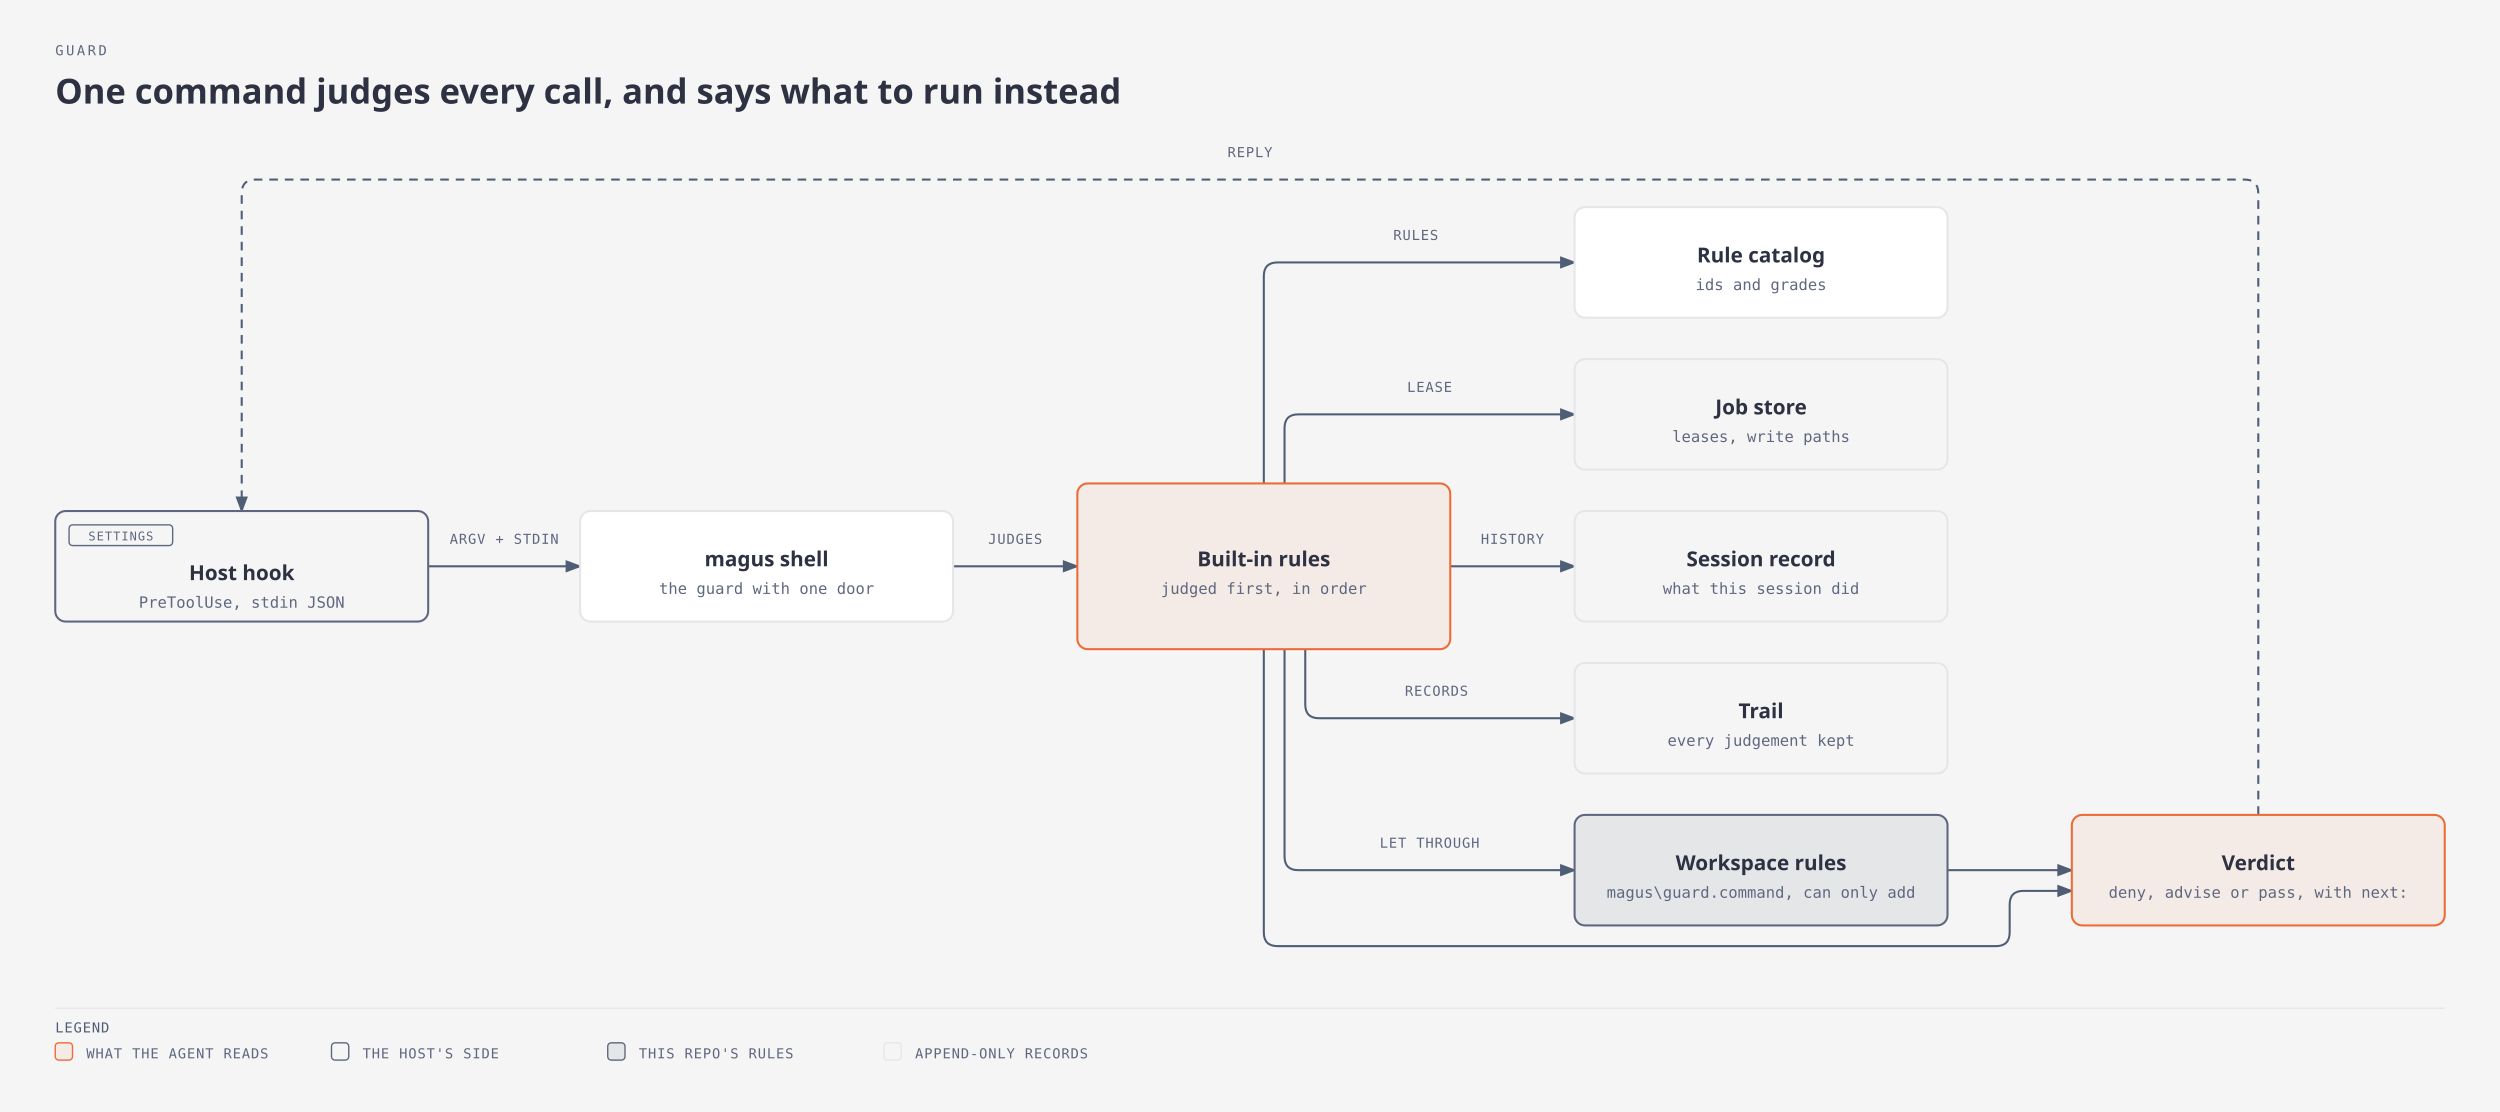
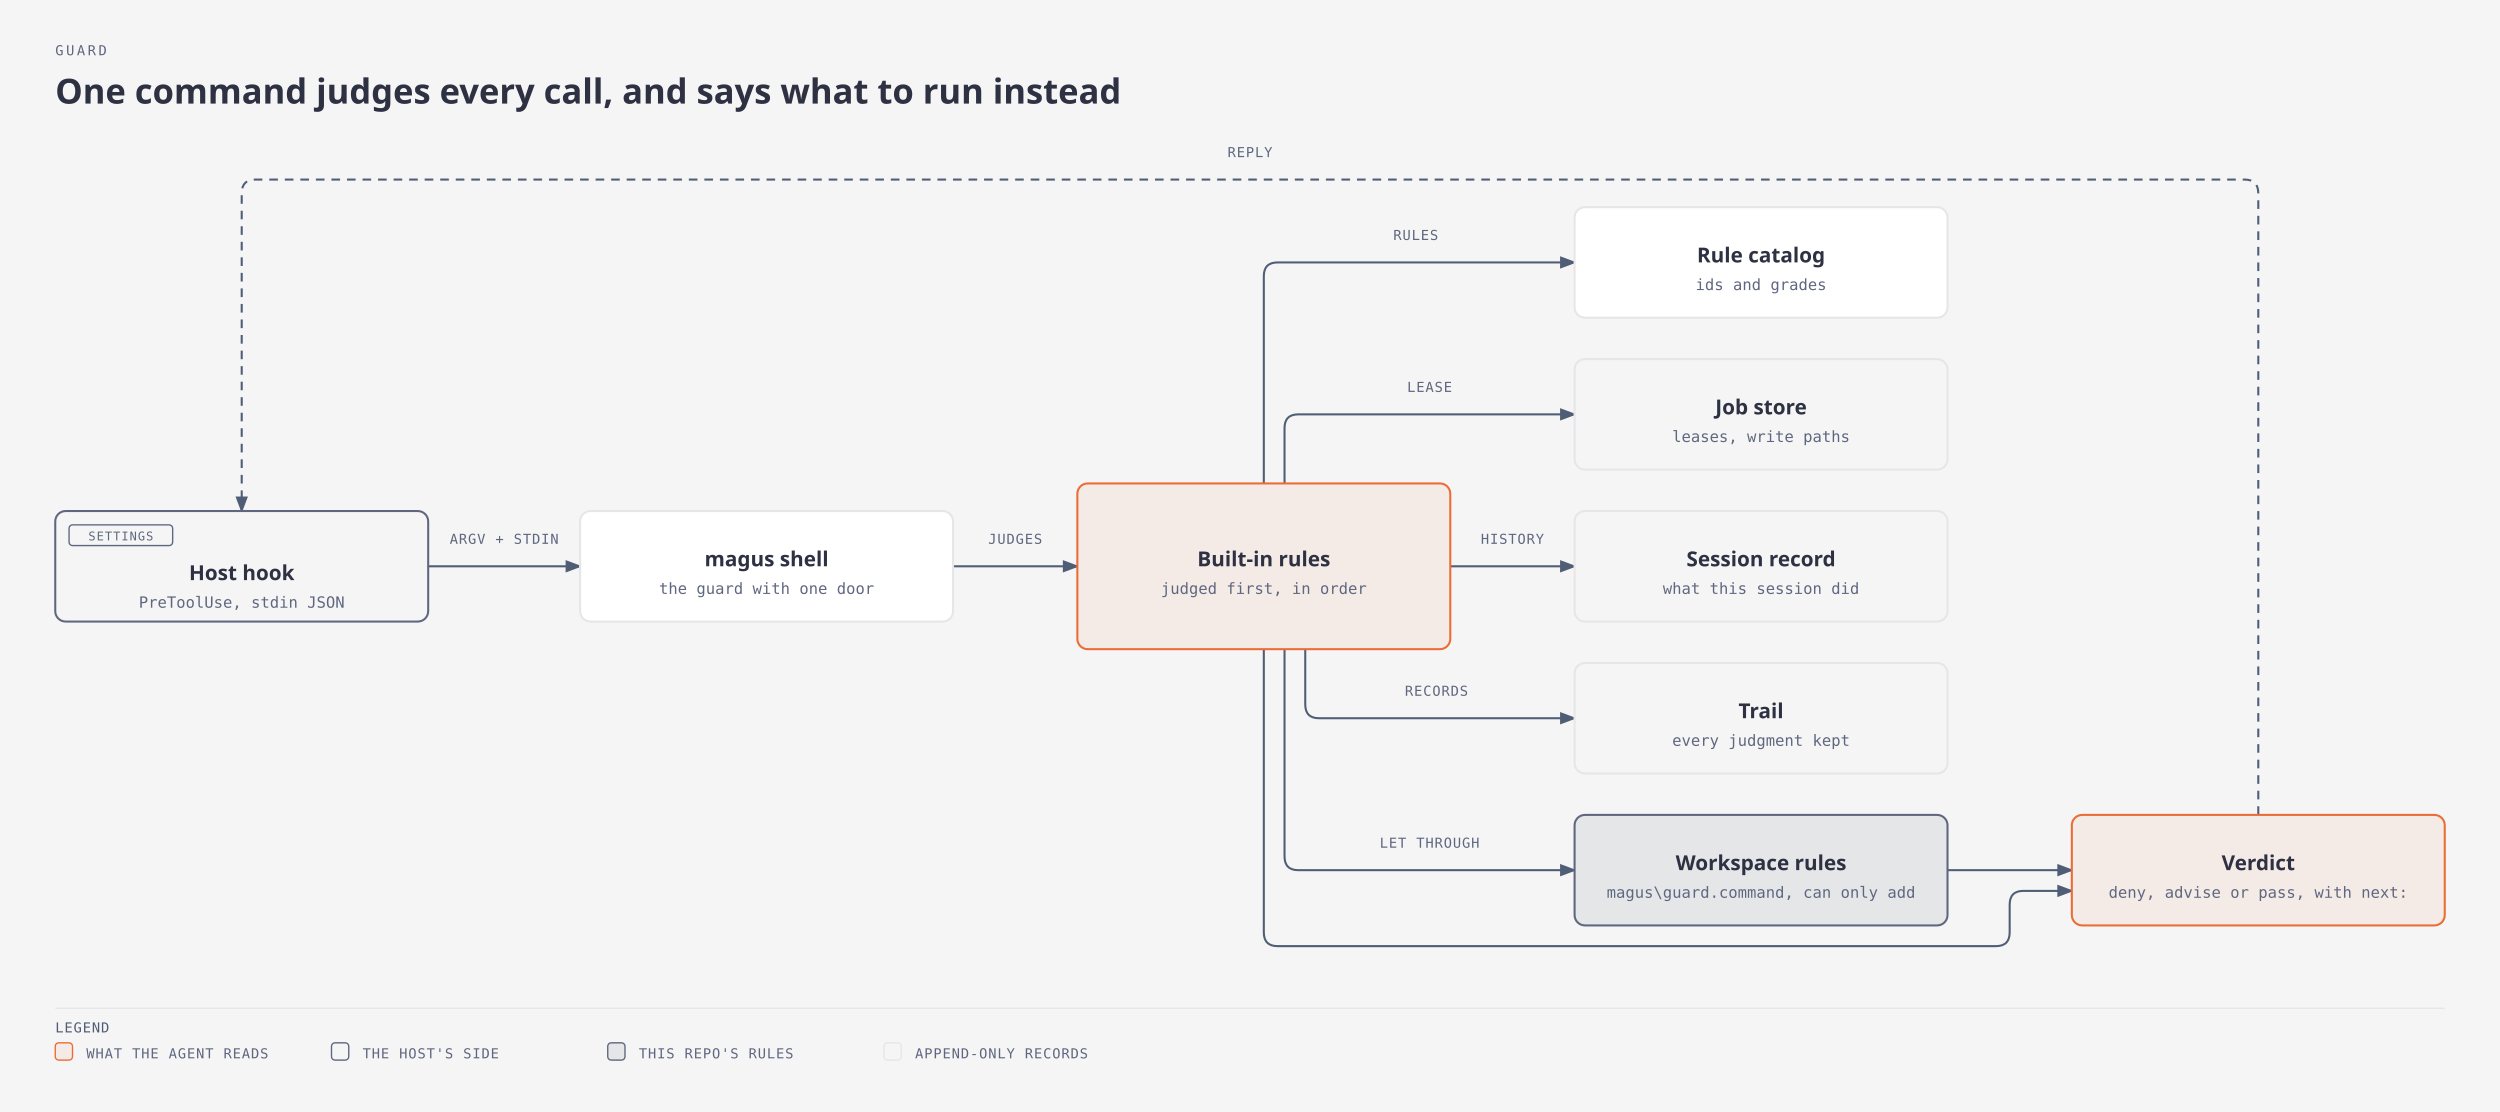
<svg xmlns="http://www.w3.org/2000/svg" viewBox="0 0 1448 644" width="1448" height="644" role="img" aria-labelledby="guard-path-title guard-path-desc" class="magus-diagram">
  <defs>
    <marker id="guard-path-arrow-default" markerWidth="8" markerHeight="6" refX="7" refY="3" orient="auto">
      <polygon points="0 0, 8 3, 0 6" fill="#4f5d75" />
    </marker>
    <marker id="guard-path-arrow-accent" markerWidth="8" markerHeight="6" refX="7" refY="3" orient="auto">
      <polygon points="0 0, 8 3, 0 6" fill="#eb6c36" />
    </marker>
    <marker id="guard-path-arrow-link" markerWidth="8" markerHeight="6" refX="7" refY="3" orient="auto">
      <polygon points="0 0, 8 3, 0 6" fill="#2e5aa8" />
    </marker>
  </defs>
  <rect width="100%" height="100%" fill="#f5f5f5" />
  <text x="32" y="32" fill="#5f6780" font-family="monospace" font-size="8" style="font-variant-ligatures:none" letter-spacing="0.18em">GUARD</text>
  <text x="32" y="60" fill="#2d3142" font-family="sans-serif" font-size="20" font-weight="600">One command judges every call, and says what to run instead</text>
  <g transform="translate(0,40)">
    <path data-edge="external:Host hook-&gt;cmd/magus" id="guard-path-edge-external_3aHost_20hook-cmd_2fmagus" d="M 248 288 L 336 288" fill="none" stroke="#4f5d75" stroke-width="1.2" marker-end="url(#guard-path-arrow-default)" />
    <path data-edge="cmd/magus-&gt;internal/guard" id="guard-path-edge-cmd_2fmagus-internal_2fguard" d="M 552 288 L 624 288" fill="none" stroke="#4f5d75" stroke-width="1.2" marker-end="url(#guard-path-arrow-default)" />
    <path data-edge="internal/guard-&gt;internal/guard/builtin" id="guard-path-edge-internal_2fguard-internal_2fguard_2fbuiltin" d="M 732 240 L 732 120 Q 732 112 740 112 L 912 112" fill="none" stroke="#4f5d75" stroke-width="1.2" marker-end="url(#guard-path-arrow-default)" />
    <path data-edge="internal/guard-&gt;internal/job" id="guard-path-edge-internal_2fguard-internal_2fjob" d="M 744 240 L 744 208 Q 744 200 752 200 L 912 200" fill="none" stroke="#4f5d75" stroke-width="1.2" marker-end="url(#guard-path-arrow-default)" />
    <path data-edge="internal/guard-&gt;internal/sessions" id="guard-path-edge-internal_2fguard-internal_2fsessions" d="M 840 288 L 912 288" fill="none" stroke="#4f5d75" stroke-width="1.2" marker-end="url(#guard-path-arrow-default)" />
    <path data-edge="internal/guard-&gt;internal/trail" id="guard-path-edge-internal_2fguard-internal_2ftrail" d="M 756 336 L 756 368 Q 756 376 764 376 L 912 376" fill="none" stroke="#4f5d75" stroke-width="1.2" marker-end="url(#guard-path-arrow-default)" />
    <path data-edge="internal/guard-&gt;external:Workspace rules" id="guard-path-edge-internal_2fguard-external_3aWorkspace_20rules" d="M 744 336 L 744 456 Q 744 464 752 464 L 912 464" fill="none" stroke="#4f5d75" stroke-width="1.2" marker-end="url(#guard-path-arrow-default)" />
    <path data-edge="internal/guard-&gt;external:Verdict" id="guard-path-edge-internal_2fguard-external_3aVerdict" d="M 732 336 L 732 500 Q 732 508 740 508 L 1156 508 Q 1164 508 1164 500 L 1164 484 Q 1164 476 1172 476 L 1200 476" fill="none" stroke="#4f5d75" stroke-width="1.2" marker-end="url(#guard-path-arrow-default)" />
    <path data-edge="external:Workspace rules-&gt;external:Verdict" id="guard-path-edge-external_3aWorkspace_20rules-external_3aVerdict" d="M 1128 464 L 1200 464" fill="none" stroke="#4f5d75" stroke-width="1.2" marker-end="url(#guard-path-arrow-default)" />
    <path data-edge="external:Verdict-&gt;external:Host hook" id="guard-path-edge-external_3aVerdict-external_3aHost_20hook" d="M 1308 432 L 1308 72 Q 1308 64 1300 64 L 148 64 Q 140 64 140 72 L 140 256" fill="none" stroke="#4f5d75" stroke-width="1.2" stroke-dasharray="5,4" marker-end="url(#guard-path-arrow-default)" />
    <rect x="256" y="266" width="72" height="12" rx="2" fill="#f5f5f5" />
    <text x="292" y="275" fill="#5f6780" font-family="monospace" font-size="8" style="font-variant-ligatures:none" text-anchor="middle" letter-spacing="0.06em">ARGV + STDIN</text>
    <rect x="568" y="266" width="40" height="12" rx="2" fill="#f5f5f5" />
    <text x="588" y="275" fill="#5f6780" font-family="monospace" font-size="8" style="font-variant-ligatures:none" text-anchor="middle" letter-spacing="0.06em">JUDGES</text>
    <rect x="802" y="90" width="36" height="12" rx="2" fill="#f5f5f5" />
    <text x="820" y="99" fill="#5f6780" font-family="monospace" font-size="8" style="font-variant-ligatures:none" text-anchor="middle" letter-spacing="0.06em">RULES</text>
    <rect x="810" y="178" width="36" height="12" rx="2" fill="#f5f5f5" />
    <text x="828" y="187" fill="#5f6780" font-family="monospace" font-size="8" style="font-variant-ligatures:none" text-anchor="middle" letter-spacing="0.06em">LEASE</text>
    <rect x="854" y="266" width="44" height="12" rx="2" fill="#f5f5f5" />
    <text x="876" y="275" fill="#5f6780" font-family="monospace" font-size="8" style="font-variant-ligatures:none" text-anchor="middle" letter-spacing="0.06em">HISTORY</text>
    <rect x="810" y="354" width="44" height="12" rx="2" fill="#f5f5f5" />
    <text x="832" y="363" fill="#5f6780" font-family="monospace" font-size="8" style="font-variant-ligatures:none" text-anchor="middle" letter-spacing="0.06em">RECORDS</text>
    <rect x="796" y="442" width="64" height="12" rx="2" fill="#f5f5f5" />
    <text x="828" y="451" fill="#5f6780" font-family="monospace" font-size="8" style="font-variant-ligatures:none" text-anchor="middle" letter-spacing="0.06em">LET THROUGH</text>
    <rect x="706" y="42" width="36" height="12" rx="2" fill="#f5f5f5" />
    <text x="724" y="51" fill="#5f6780" font-family="monospace" font-size="8" style="font-variant-ligatures:none" text-anchor="middle" letter-spacing="0.06em">REPLY</text>
    <g data-node="external:Host hook">
      <rect x="32" y="256" width="216" height="64" rx="6" fill="#f5f5f5" />
      <rect x="32" y="256" width="216" height="64" rx="6" fill="#f5f5f5" stroke="#5f6780" stroke-width="1.2" />
      <rect x="40" y="264" width="60" height="12" rx="2" fill="none" stroke="#5f6780" stroke-width="0.8" />
      <text x="70" y="273" fill="#5f6780" font-family="monospace" font-size="7" style="font-variant-ligatures:none" text-anchor="middle" letter-spacing="0.08em">SETTINGS</text>
      <text x="140" y="296" fill="#2d3142" font-family="sans-serif" font-size="12" font-weight="600" text-anchor="middle">Host hook</text>
      <text x="140" y="312" fill="#5f6780" font-family="monospace" font-size="9" style="font-variant-ligatures:none" text-anchor="middle">PreToolUse, stdin JSON</text>
    </g>
    <g data-node="cmd/magus" data-anchor="cmd/magus">
      <rect x="336" y="256" width="216" height="64" rx="6" fill="#f5f5f5" />
      <rect x="336" y="256" width="216" height="64" rx="6" fill="#ffffff" stroke="#e6e6e8" stroke-width="1.2" />
      <text x="444" y="288" fill="#2d3142" font-family="sans-serif" font-size="12" font-weight="600" text-anchor="middle">magus shell</text>
      <text x="444" y="304" fill="#5f6780" font-family="monospace" font-size="9" style="font-variant-ligatures:none" text-anchor="middle">the guard with one door</text>
    </g>
    <g data-node="internal/guard" data-anchor="internal/guard">
      <rect x="624" y="240" width="216" height="96" rx="6" fill="#f5f5f5" />
      <rect x="624" y="240" width="216" height="96" rx="6" fill="#f4eae6" stroke="#eb6c36" stroke-width="1.2" />
      <text x="732" y="288" fill="#2d3142" font-family="sans-serif" font-size="12" font-weight="600" text-anchor="middle">Built-in rules</text>
      <text x="732" y="304" fill="#5f6780" font-family="monospace" font-size="9" style="font-variant-ligatures:none" text-anchor="middle">judged first, in order</text>
    </g>
    <g data-node="internal/guard/builtin" data-anchor="internal/guard/builtin">
      <rect x="912" y="80" width="216" height="64" rx="6" fill="#f5f5f5" />
      <rect x="912" y="80" width="216" height="64" rx="6" fill="#ffffff" stroke="#e6e6e8" stroke-width="1.2" />
      <text x="1020" y="112" fill="#2d3142" font-family="sans-serif" font-size="12" font-weight="600" text-anchor="middle">Rule catalog</text>
      <text x="1020" y="128" fill="#5f6780" font-family="monospace" font-size="9" style="font-variant-ligatures:none" text-anchor="middle">ids and grades</text>
    </g>
    <g data-node="internal/job" data-anchor="internal/job">
      <rect x="912" y="168" width="216" height="64" rx="6" fill="#f5f5f5" />
      <rect x="912" y="168" width="216" height="64" rx="6" fill="#f5f5f5" stroke="#e6e6e8" stroke-width="1.2" />
      <text x="1020" y="200" fill="#2d3142" font-family="sans-serif" font-size="12" font-weight="600" text-anchor="middle">Job store</text>
      <text x="1020" y="216" fill="#5f6780" font-family="monospace" font-size="9" style="font-variant-ligatures:none" text-anchor="middle">leases, write paths</text>
    </g>
    <g data-node="internal/sessions" data-anchor="internal/sessions">
      <rect x="912" y="256" width="216" height="64" rx="6" fill="#f5f5f5" />
      <rect x="912" y="256" width="216" height="64" rx="6" fill="#f5f5f5" stroke="#e6e6e8" stroke-width="1.2" />
      <text x="1020" y="288" fill="#2d3142" font-family="sans-serif" font-size="12" font-weight="600" text-anchor="middle">Session record</text>
      <text x="1020" y="304" fill="#5f6780" font-family="monospace" font-size="9" style="font-variant-ligatures:none" text-anchor="middle">what this session did</text>
    </g>
    <g data-node="internal/trail" data-anchor="internal/trail">
      <rect x="912" y="344" width="216" height="64" rx="6" fill="#f5f5f5" />
      <rect x="912" y="344" width="216" height="64" rx="6" fill="#f5f5f5" stroke="#e6e6e8" stroke-width="1.2" />
      <text x="1020" y="376" fill="#2d3142" font-family="sans-serif" font-size="12" font-weight="600" text-anchor="middle">Trail</text>
-       <text x="1020" y="392" fill="#5f6780" font-family="monospace" font-size="9" style="font-variant-ligatures:none" text-anchor="middle">every judgement kept</text>
+       <text x="1020" y="392" fill="#5f6780" font-family="monospace" font-size="9" style="font-variant-ligatures:none" text-anchor="middle">every judgment kept</text>
    </g>
    <g data-node="external:Workspace rules">
      <rect x="912" y="432" width="216" height="64" rx="6" fill="#f5f5f5" />
      <rect x="912" y="432" width="216" height="64" rx="6" fill="#4f5d75" stroke="#5f6780" fill-opacity="0.1" stroke-width="1.2" />
      <text x="1020" y="464" fill="#2d3142" font-family="sans-serif" font-size="12" font-weight="600" text-anchor="middle">Workspace rules</text>
      <text x="1020" y="480" fill="#5f6780" font-family="monospace" font-size="9" style="font-variant-ligatures:none" text-anchor="middle">magus\guard.command, can only add</text>
    </g>
    <g data-node="external:Verdict">
      <rect x="1200" y="432" width="216" height="64" rx="6" fill="#f5f5f5" />
      <rect x="1200" y="432" width="216" height="64" rx="6" fill="#f4eae6" stroke="#eb6c36" stroke-width="1.2" />
      <text x="1308" y="464" fill="#2d3142" font-family="sans-serif" font-size="12" font-weight="600" text-anchor="middle">Verdict</text>
      <text x="1308" y="480" fill="#5f6780" font-family="monospace" font-size="9" style="font-variant-ligatures:none" text-anchor="middle">deny, advise or pass, with next:</text>
    </g>
    <line x1="32" y1="544" x2="1416" y2="544" stroke="#e6e6e8" stroke-width="0.8" />
    <text x="32" y="558" fill="#4f5d75" font-family="monospace" font-size="8" style="font-variant-ligatures:none" letter-spacing="0.06em">LEGEND</text>
    <rect x="32" y="564" width="10" height="10" rx="2" fill="#f4eae6" stroke="#eb6c36" stroke-width="0.8" />
    <text x="50" y="573" fill="#5f6780" font-family="monospace" font-size="8" style="font-variant-ligatures:none" letter-spacing="0.06em">WHAT THE AGENT READS</text>
    <rect x="192" y="564" width="10" height="10" rx="2" fill="#f5f5f5" stroke="#5f6780" stroke-width="0.8" />
    <text x="210" y="573" fill="#5f6780" font-family="monospace" font-size="8" style="font-variant-ligatures:none" letter-spacing="0.06em">THE HOST'S SIDE</text>
    <rect x="352" y="564" width="10" height="10" rx="2" fill="#4f5d75" stroke="#5f6780" fill-opacity="0.1" stroke-width="0.8" />
    <text x="370" y="573" fill="#5f6780" font-family="monospace" font-size="8" style="font-variant-ligatures:none" letter-spacing="0.06em">THIS REPO'S RULES</text>
    <rect x="512" y="564" width="10" height="10" rx="2" fill="#f5f5f5" stroke="#e6e6e8" stroke-width="0.8" />
    <text x="530" y="573" fill="#5f6780" font-family="monospace" font-size="8" style="font-variant-ligatures:none" letter-spacing="0.06em">APPEND-ONLY RECORDS</text>
  </g>
</svg>
